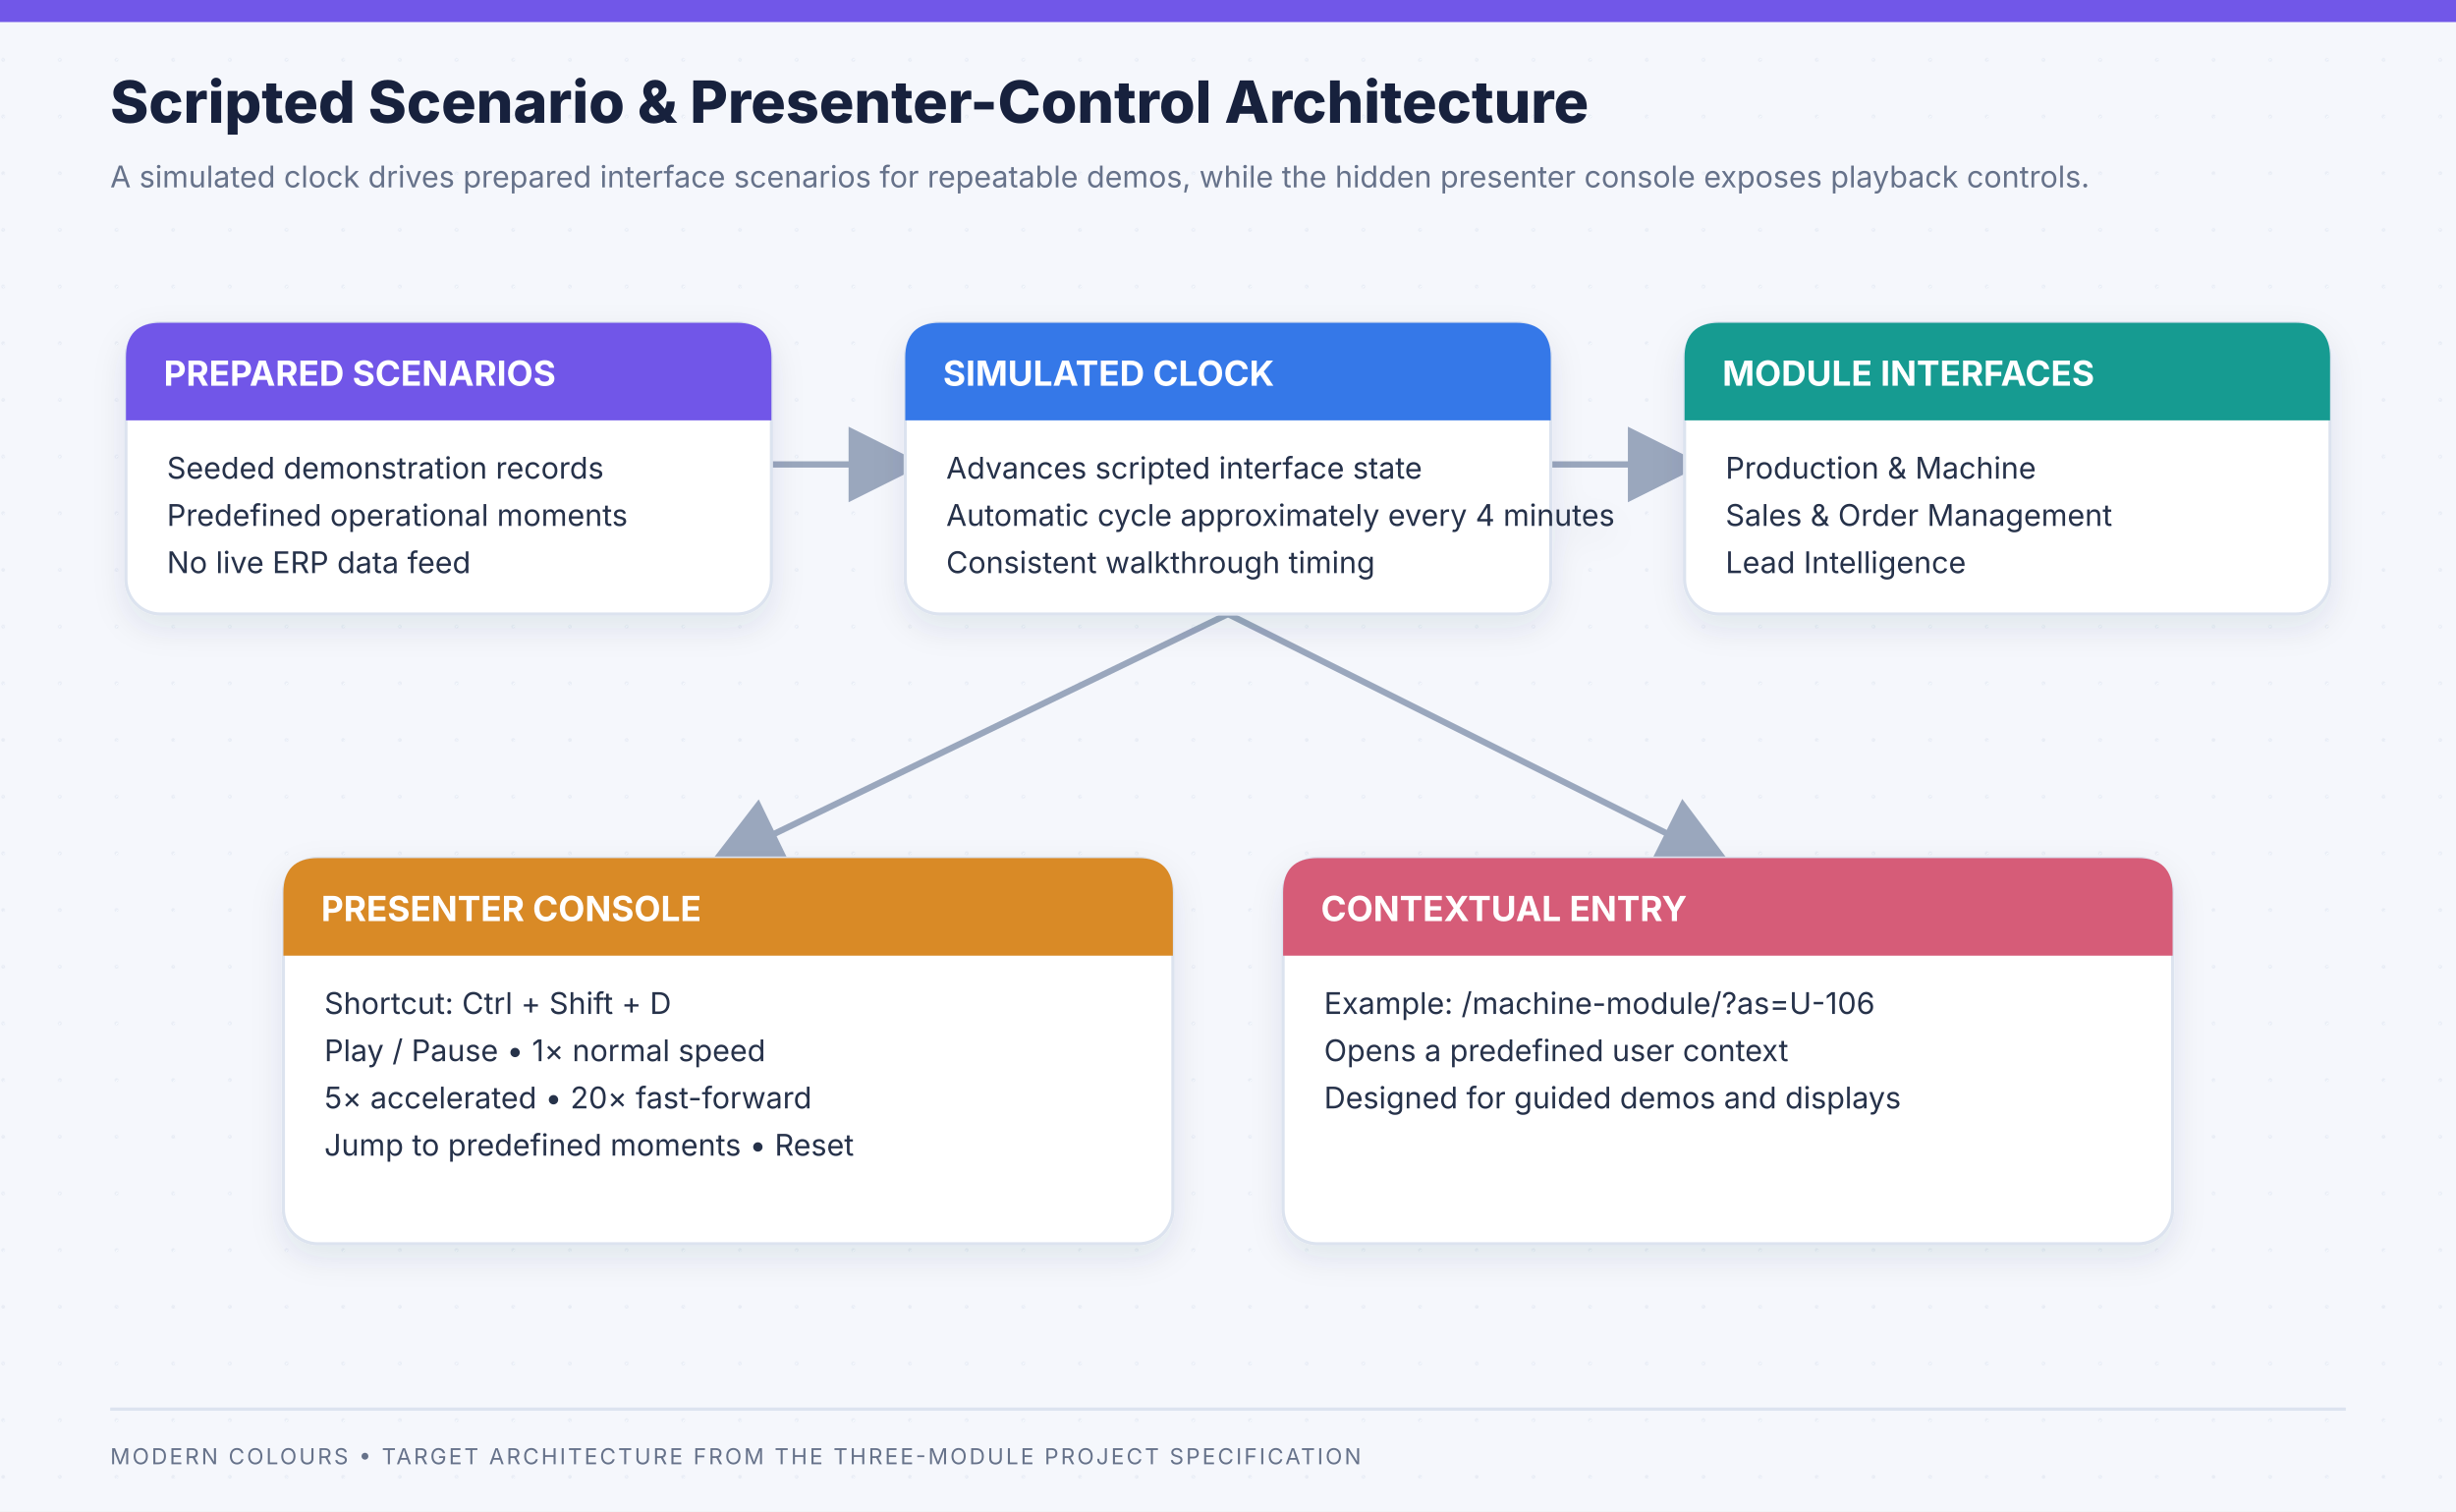
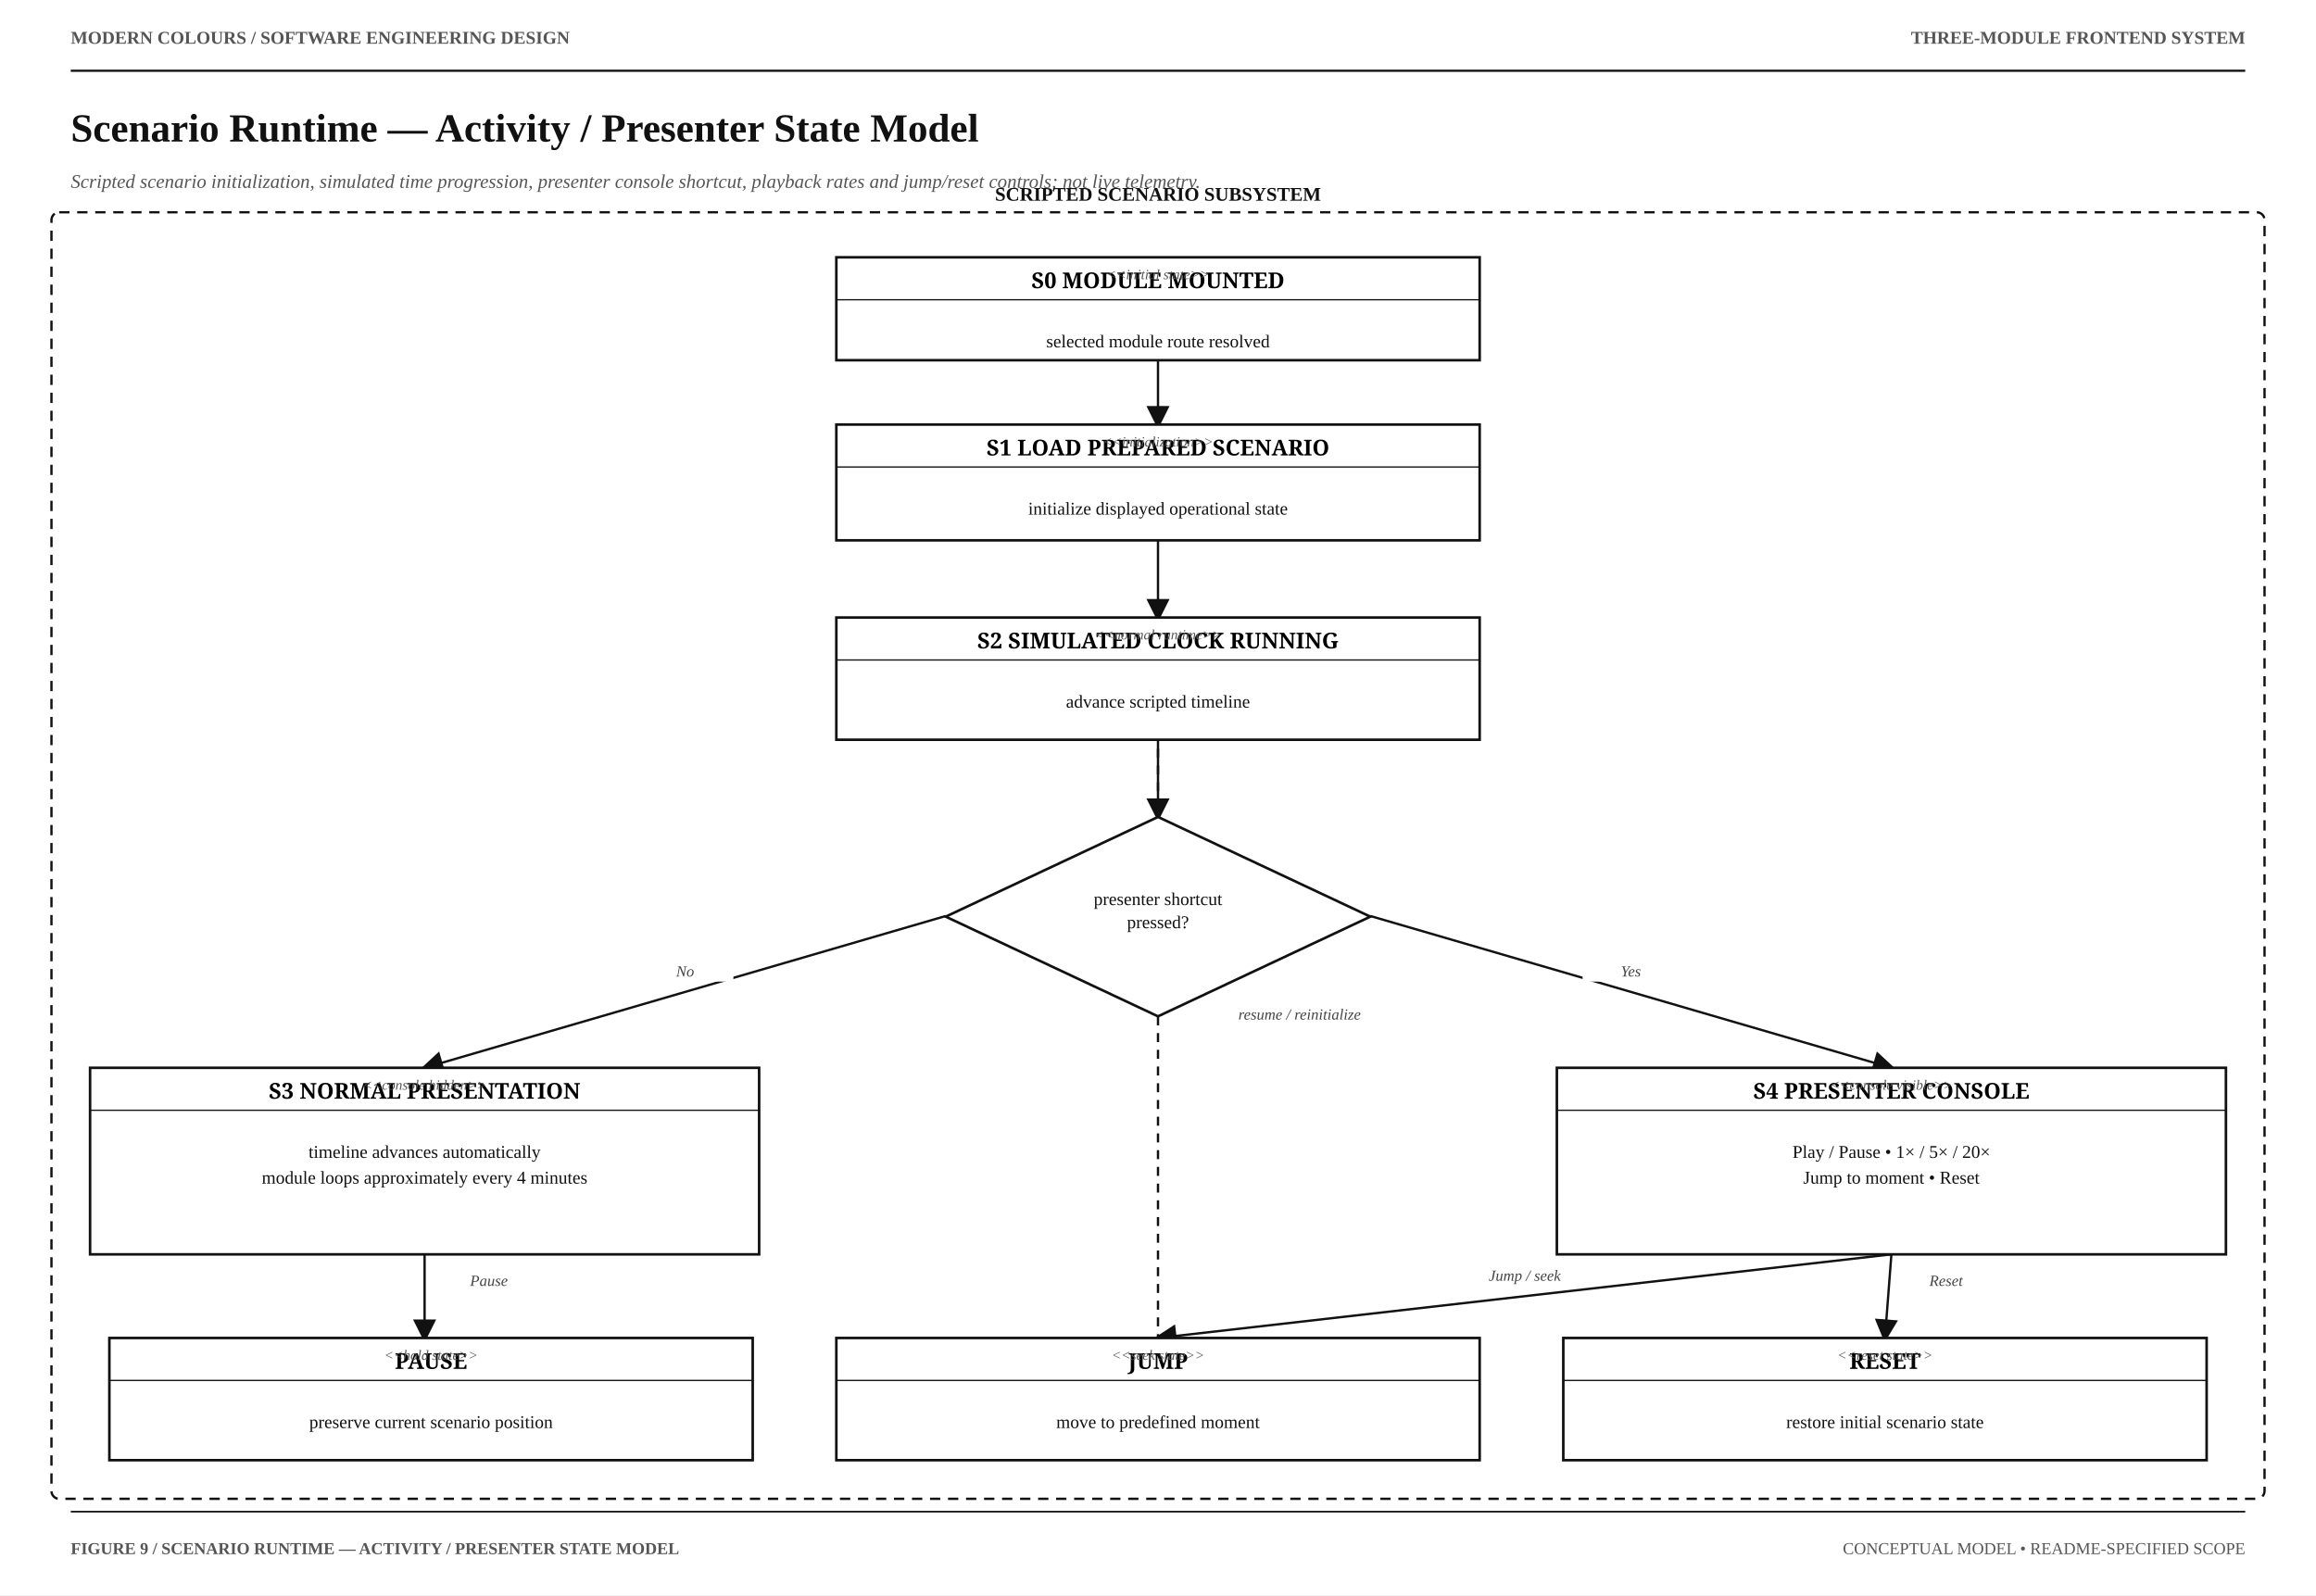
- <svg xmlns="http://www.w3.org/2000/svg" width="100%" viewBox="0 0 1560 960" role="img" aria-labelledby="title desc">
+ <svg xmlns="http://www.w3.org/2000/svg" width="100%" viewBox="0 0 1800 1240" role="img" aria-labelledby="ti de">
  <defs>
-     <filter id="shadow" x="-15%" y="-15%" width="130%" height="140%">
-       <feDropShadow dx="0" dy="8" stdDeviation="10" flood-color="#263657" flood-opacity=".09" />
-     </filter>
-     <marker id="arrow" markerWidth="12" markerHeight="12" refX="9" refY="6" orient="auto">
-       <path d="M0,0 L12,6 L0,12 Z" fill="#9AA7BD" />
+     <marker id="a" markerWidth="10" markerHeight="10" refX="8" refY="5" orient="auto">
+       <path d="M0 0L10 5L0 10Z" fill="#111" />
    </marker>
-     <pattern id="grid" width="36" height="36" patternUnits="userSpaceOnUse">
-       <circle cx="2" cy="2" r="1.2" fill="#E5EAF3" />
-     </pattern>
  </defs>
-   <rect width="1560" height="960" fill="#F5F7FC" />
-   <rect width="1560" height="960" fill="url(#grid)" opacity=".8" />
-   <rect x="0" y="0" width="1560" height="14" fill="#7157E8" />
-   <text x="70" y="78" font-family="Inter,Arial,sans-serif" font-size="37" font-weight="800" fill="#17213D">Scripted Scenario &amp; Presenter-Control Architecture</text>
-   <text x="70" y="119" font-family="Inter,Arial,sans-serif" font-size="19" fill="#66728A">A simulated clock drives prepared interface scenarios for repeatable demos, while the hidden presenter console exposes playback controls.</text>
-   <path d="M 490 295 L 575 295" fill="none" stroke="#9AA7BD" stroke-width="4" stroke-linecap="round" marker-end="url(#arrow)" />
-   <path d="M 985 295 L 1070 295" fill="none" stroke="#9AA7BD" stroke-width="4" stroke-linecap="round" marker-end="url(#arrow)" />
-   <path d="M 780 390 L 460 545" fill="none" stroke="#9AA7BD" stroke-width="4" stroke-linecap="round" marker-end="url(#arrow)" />
-   <path d="M 780 390 L 1090 545" fill="none" stroke="#9AA7BD" stroke-width="4" stroke-linecap="round" marker-end="url(#arrow)" />
-   <g filter="url(#shadow)">
-     <rect x="80" y="205" width="410" height="185" rx="22" fill="#FFFFFF" stroke="#DCE3EF" stroke-width="2" />
-     <path d="M 102 205 H 468 Q 490 205 490 227 V 267 H 80 V 227 Q 80 205 102 205" fill="#7157E8" />
-     <text x="104" y="245" font-family="Inter,Arial,sans-serif" font-size="22" font-weight="700" fill="#FFFFFF">PREPARED SCENARIOS</text>
-     <text x="106" y="304" font-family="Inter,Arial,sans-serif" font-size="19" fill="#25304A">
-       <tspan x="106" dy="0">Seeded demonstration records</tspan>
-       <tspan x="106" dy="30">Predefined operational moments</tspan>
-       <tspan x="106" dy="30">No live ERP data feed</tspan>
-     </text>
-   </g>
-   <g filter="url(#shadow)">
-     <rect x="575" y="205" width="410" height="185" rx="22" fill="#FFFFFF" stroke="#DCE3EF" stroke-width="2" />
-     <path d="M 597 205 H 963 Q 985 205 985 227 V 267 H 575 V 227 Q 575 205 597 205" fill="#3678E8" />
-     <text x="599" y="245" font-family="Inter,Arial,sans-serif" font-size="22" font-weight="700" fill="#FFFFFF">SIMULATED CLOCK</text>
-     <text x="601" y="304" font-family="Inter,Arial,sans-serif" font-size="19" fill="#25304A">
-       <tspan x="601" dy="0">Advances scripted interface state</tspan>
-       <tspan x="601" dy="30">Automatic cycle approximately every 4 minutes</tspan>
-       <tspan x="601" dy="30">Consistent walkthrough timing</tspan>
-     </text>
-   </g>
-   <g filter="url(#shadow)">
-     <rect x="1070" y="205" width="410" height="185" rx="22" fill="#FFFFFF" stroke="#DCE3EF" stroke-width="2" />
-     <path d="M 1092 205 H 1458 Q 1480 205 1480 227 V 267 H 1070 V 227 Q 1070 205 1092 205" fill="#159B91" />
-     <text x="1094" y="245" font-family="Inter,Arial,sans-serif" font-size="22" font-weight="700" fill="#FFFFFF">MODULE INTERFACES</text>
-     <text x="1096" y="304" font-family="Inter,Arial,sans-serif" font-size="19" fill="#25304A">
-       <tspan x="1096" dy="0">Production &amp; Machine</tspan>
-       <tspan x="1096" dy="30">Sales &amp; Order Management</tspan>
-       <tspan x="1096" dy="30">Lead Intelligence</tspan>
-     </text>
-   </g>
-   <g filter="url(#shadow)">
-     <rect x="180" y="545" width="565" height="245" rx="22" fill="#FFFFFF" stroke="#DCE3EF" stroke-width="2" />
-     <path d="M 202 545 H 723 Q 745 545 745 567 V 607 H 180 V 567 Q 180 545 202 545" fill="#D98A28" />
-     <text x="204" y="585" font-family="Inter,Arial,sans-serif" font-size="22" font-weight="700" fill="#FFFFFF">PRESENTER CONSOLE</text>
-     <text x="206" y="644" font-family="Inter,Arial,sans-serif" font-size="19" fill="#25304A">
-       <tspan x="206" dy="0">Shortcut: Ctrl + Shift + D</tspan>
-       <tspan x="206" dy="30">Play / Pause  •  1× normal speed</tspan>
-       <tspan x="206" dy="30">5× accelerated  •  20× fast-forward</tspan>
-       <tspan x="206" dy="30">Jump to predefined moments  •  Reset</tspan>
-     </text>
-   </g>
-   <g filter="url(#shadow)">
-     <rect x="815" y="545" width="565" height="245" rx="22" fill="#FFFFFF" stroke="#DCE3EF" stroke-width="2" />
-     <path d="M 837 545 H 1358 Q 1380 545 1380 567 V 607 H 815 V 567 Q 815 545 837 545" fill="#D65C78" />
-     <text x="839" y="585" font-family="Inter,Arial,sans-serif" font-size="22" font-weight="700" fill="#FFFFFF">CONTEXTUAL ENTRY</text>
-     <text x="841" y="644" font-family="Inter,Arial,sans-serif" font-size="19" fill="#25304A">
-       <tspan x="841" dy="0">Example: /machine-module/?as=U-106</tspan>
-       <tspan x="841" dy="30">Opens a predefined user context</tspan>
-       <tspan x="841" dy="30">Designed for guided demos and displays</tspan>
-     </text>
-   </g>
-   <path d="M70 895 H1490" stroke="#DCE3EF" stroke-width="2" />
-   <text x="70" y="930" font-family="Inter,Arial,sans-serif" font-size="14" letter-spacing="1.4" fill="#66728A">MODERN COLOURS  •  TARGET ARCHITECTURE FROM THE THREE-MODULE PROJECT SPECIFICATION</text>
+   <rect width="1800" height="1240" fill="#fff" />
+   <text x="55" y="34" text-anchor="start" font-family="Georgia,'Times New Roman',serif" font-size="14" font-weight="700" fill="#555">MODERN COLOURS / SOFTWARE ENGINEERING DESIGN</text>
+   <text x="1745" y="34" text-anchor="end" font-family="Georgia,'Times New Roman',serif" font-size="14" font-weight="700" fill="#555">THREE-MODULE FRONTEND SYSTEM</text>
+   <path d="M55 55H1745" stroke="#111" stroke-width="1.7" />
+   <text x="55" y="110" text-anchor="start" font-family="Georgia,'Times New Roman',serif" font-size="31" font-weight="700" fill="#111">Scenario Runtime — Activity / Presenter State Model</text>
+   <text x="55" y="146" text-anchor="start" font-family="Georgia,'Times New Roman',serif" font-size="15" font-weight="400" fill="#555" font-style="italic">Scripted scenario initialization, simulated time progression, presenter console shortcut, playback rates and jump/reset controls; not live telemetry.</text>
+   <rect x="40" y="165" width="1720" height="1000" rx="6" fill="none" stroke="#111" stroke-width="1.8" stroke-dasharray="8 6" />
+   <text x="900" y="156" text-anchor="middle" font-family="Georgia,'Times New Roman',serif" font-size="15" font-weight="700" fill="#111">SCRIPTED SCENARIO SUBSYSTEM</text>
+   <path d="M900 280 L900 330" fill="none" stroke="#111" stroke-width="1.8" marker-end="url(#a)" />
+   <path d="M900 420 L900 480" fill="none" stroke="#111" stroke-width="1.8" marker-end="url(#a)" />
+   <path d="M900 575 L900 635" fill="none" stroke="#111" stroke-width="1.8" marker-end="url(#a)" />
+   <path d="M735 712 L330 830" fill="none" stroke="#111" stroke-width="1.8" marker-end="url(#a)" />
+   <rect x="495" y="745" width="75" height="18" fill="#fff" />
+   <text x="532.5" y="759" text-anchor="middle" font-family="Georgia,'Times New Roman',serif" font-size="12" font-weight="400" fill="#444" font-style="italic">No</text>
+   <path d="M1065 712 L1470 830" fill="none" stroke="#111" stroke-width="1.8" marker-end="url(#a)" />
+   <rect x="1230" y="745" width="75" height="18" fill="#fff" />
+   <text x="1267.5" y="759" text-anchor="middle" font-family="Georgia,'Times New Roman',serif" font-size="12" font-weight="400" fill="#444" font-style="italic">Yes</text>
+   <path d="M330 975 L330 1040" fill="none" stroke="#111" stroke-width="1.8" marker-end="url(#a)" />
+   <rect x="342.5" y="985.5" width="75" height="18" fill="#fff" />
+   <text x="380" y="999.5" text-anchor="middle" font-family="Georgia,'Times New Roman',serif" font-size="12" font-weight="400" fill="#444" font-style="italic">Pause</text>
+   <path d="M1470 975 L900 1040" fill="none" stroke="#111" stroke-width="1.8" marker-end="url(#a)" />
+   <rect x="1146.5" y="981.5" width="77" height="18" fill="#fff" />
+   <text x="1185" y="995.5" text-anchor="middle" font-family="Georgia,'Times New Roman',serif" font-size="12" font-weight="400" fill="#444" font-style="italic">Jump / seek</text>
+   <path d="M1470 975 L1465 1040" fill="none" stroke="#111" stroke-width="1.8" marker-end="url(#a)" />
+   <rect x="1475" y="985.5" width="75" height="18" fill="#fff" />
+   <text x="1512.5" y="999.5" text-anchor="middle" font-family="Georgia,'Times New Roman',serif" font-size="12" font-weight="400" fill="#444" font-style="italic">Reset</text>
+   <path d="M900 1135 L900 480" fill="none" stroke="#111" stroke-width="1.8" stroke-dasharray="7 6" marker-end="url(#a)" />
+   <rect x="936.5" y="778.5" width="147" height="18" fill="#fff" />
+   <text x="1010" y="792.5" text-anchor="middle" font-family="Georgia,'Times New Roman',serif" font-size="12" font-weight="400" fill="#444" font-style="italic">resume / reinitialize</text>
+   <rect x="650" y="200" width="500" height="80" fill="#fff" stroke="#111" stroke-width="2" />
+   <line x1="650" y1="233" x2="1150" y2="233" stroke="#111" />
+   <text x="900" y="224" text-anchor="middle" font-family="Georgia" font-size="17" font-weight="700">S0  MODULE MOUNTED</text>
+   <text x="900" y="217" text-anchor="middle" font-family="Georgia,'Times New Roman',serif" font-size="11" font-weight="400" fill="#555" font-style="italic">&lt;&lt;initial state&gt;&gt;</text>
+   <text x="900" y="270" text-anchor="middle" font-family="Georgia,'Times New Roman',serif" font-size="14" font-weight="400" fill="#111">selected module route resolved</text>
+   <rect x="650" y="330" width="500" height="90" fill="#fff" stroke="#111" stroke-width="2" />
+   <line x1="650" y1="363" x2="1150" y2="363" stroke="#111" />
+   <text x="900" y="354" text-anchor="middle" font-family="Georgia" font-size="17" font-weight="700">S1  LOAD PREPARED SCENARIO</text>
+   <text x="900" y="347" text-anchor="middle" font-family="Georgia,'Times New Roman',serif" font-size="11" font-weight="400" fill="#555" font-style="italic">&lt;&lt;initialization&gt;&gt;</text>
+   <text x="900" y="400" text-anchor="middle" font-family="Georgia,'Times New Roman',serif" font-size="14" font-weight="400" fill="#111">initialize displayed operational state</text>
+   <rect x="650" y="480" width="500" height="95" fill="#fff" stroke="#111" stroke-width="2" />
+   <line x1="650" y1="513" x2="1150" y2="513" stroke="#111" />
+   <text x="900" y="504" text-anchor="middle" font-family="Georgia" font-size="17" font-weight="700">S2  SIMULATED CLOCK RUNNING</text>
+   <text x="900" y="497" text-anchor="middle" font-family="Georgia,'Times New Roman',serif" font-size="11" font-weight="400" fill="#555" font-style="italic">&lt;&lt;normal runtime&gt;&gt;</text>
+   <text x="900" y="550" text-anchor="middle" font-family="Georgia,'Times New Roman',serif" font-size="14" font-weight="400" fill="#111">advance scripted timeline</text>
+   <polygon points="900,635 1065,712.5 900,790 735,712.5" fill="#fff" stroke="#111" stroke-width="2" />
+   <text x="900" y="703.5" text-anchor="middle" font-family="Georgia,'Times New Roman',serif" font-size="14" font-weight="400" fill="#111">presenter shortcut</text>
+   <text x="900" y="721.5" text-anchor="middle" font-family="Georgia,'Times New Roman',serif" font-size="14" font-weight="400" fill="#111">pressed?</text>
+   <rect x="70" y="830" width="520" height="145" fill="#fff" stroke="#111" stroke-width="2" />
+   <line x1="70" y1="863" x2="590" y2="863" stroke="#111" />
+   <text x="330" y="854" text-anchor="middle" font-family="Georgia" font-size="17" font-weight="700">S3  NORMAL PRESENTATION</text>
+   <text x="330" y="847" text-anchor="middle" font-family="Georgia,'Times New Roman',serif" font-size="11" font-weight="400" fill="#555" font-style="italic">&lt;&lt;console hidden&gt;&gt;</text>
+   <text x="330" y="900" text-anchor="middle" font-family="Georgia,'Times New Roman',serif" font-size="14" font-weight="400" fill="#111">timeline advances automatically</text>
+   <text x="330" y="920" text-anchor="middle" font-family="Georgia,'Times New Roman',serif" font-size="14" font-weight="400" fill="#111">module loops approximately every 4 minutes</text>
+   <rect x="1210" y="830" width="520" height="145" fill="#fff" stroke="#111" stroke-width="2" />
+   <line x1="1210" y1="863" x2="1730" y2="863" stroke="#111" />
+   <text x="1470" y="854" text-anchor="middle" font-family="Georgia" font-size="17" font-weight="700">S4  PRESENTER CONSOLE</text>
+   <text x="1470" y="847" text-anchor="middle" font-family="Georgia,'Times New Roman',serif" font-size="11" font-weight="400" fill="#555" font-style="italic">&lt;&lt;console visible&gt;&gt;</text>
+   <text x="1470" y="900" text-anchor="middle" font-family="Georgia,'Times New Roman',serif" font-size="14" font-weight="400" fill="#111">Play / Pause • 1× / 5× / 20×</text>
+   <text x="1470" y="920" text-anchor="middle" font-family="Georgia,'Times New Roman',serif" font-size="14" font-weight="400" fill="#111">Jump to moment • Reset</text>
+   <rect x="85" y="1040" width="500" height="95" fill="#fff" stroke="#111" stroke-width="2" />
+   <line x1="85" y1="1073" x2="585" y2="1073" stroke="#111" />
+   <text x="335" y="1064" text-anchor="middle" font-family="Georgia" font-size="17" font-weight="700">PAUSE</text>
+   <text x="335" y="1057" text-anchor="middle" font-family="Georgia,'Times New Roman',serif" font-size="11" font-weight="400" fill="#555" font-style="italic">&lt;&lt;hold state&gt;&gt;</text>
+   <text x="335" y="1110" text-anchor="middle" font-family="Georgia,'Times New Roman',serif" font-size="14" font-weight="400" fill="#111">preserve current scenario position</text>
+   <rect x="650" y="1040" width="500" height="95" fill="#fff" stroke="#111" stroke-width="2" />
+   <line x1="650" y1="1073" x2="1150" y2="1073" stroke="#111" />
+   <text x="900" y="1064" text-anchor="middle" font-family="Georgia" font-size="17" font-weight="700">JUMP</text>
+   <text x="900" y="1057" text-anchor="middle" font-family="Georgia,'Times New Roman',serif" font-size="11" font-weight="400" fill="#555" font-style="italic">&lt;&lt;seek state&gt;&gt;</text>
+   <text x="900" y="1110" text-anchor="middle" font-family="Georgia,'Times New Roman',serif" font-size="14" font-weight="400" fill="#111">move to predefined moment</text>
+   <rect x="1215" y="1040" width="500" height="95" fill="#fff" stroke="#111" stroke-width="2" />
+   <line x1="1215" y1="1073" x2="1715" y2="1073" stroke="#111" />
+   <text x="1465" y="1064" text-anchor="middle" font-family="Georgia" font-size="17" font-weight="700">RESET</text>
+   <text x="1465" y="1057" text-anchor="middle" font-family="Georgia,'Times New Roman',serif" font-size="11" font-weight="400" fill="#555" font-style="italic">&lt;&lt;reset state&gt;&gt;</text>
+   <text x="1465" y="1110" text-anchor="middle" font-family="Georgia,'Times New Roman',serif" font-size="14" font-weight="400" fill="#111">restore initial scenario state</text>
+   <path d="M55 1175H1745" stroke="#111" stroke-width="1.3" />
+   <text x="55" y="1208" text-anchor="start" font-family="Georgia,'Times New Roman',serif" font-size="13" font-weight="700" fill="#555">FIGURE 9 / SCENARIO RUNTIME — ACTIVITY / PRESENTER STATE MODEL</text>
+   <text x="1745" y="1208" text-anchor="end" font-family="Georgia,'Times New Roman',serif" font-size="13" font-weight="400" fill="#555">CONCEPTUAL MODEL • README-SPECIFIED SCOPE</text>
</svg>
